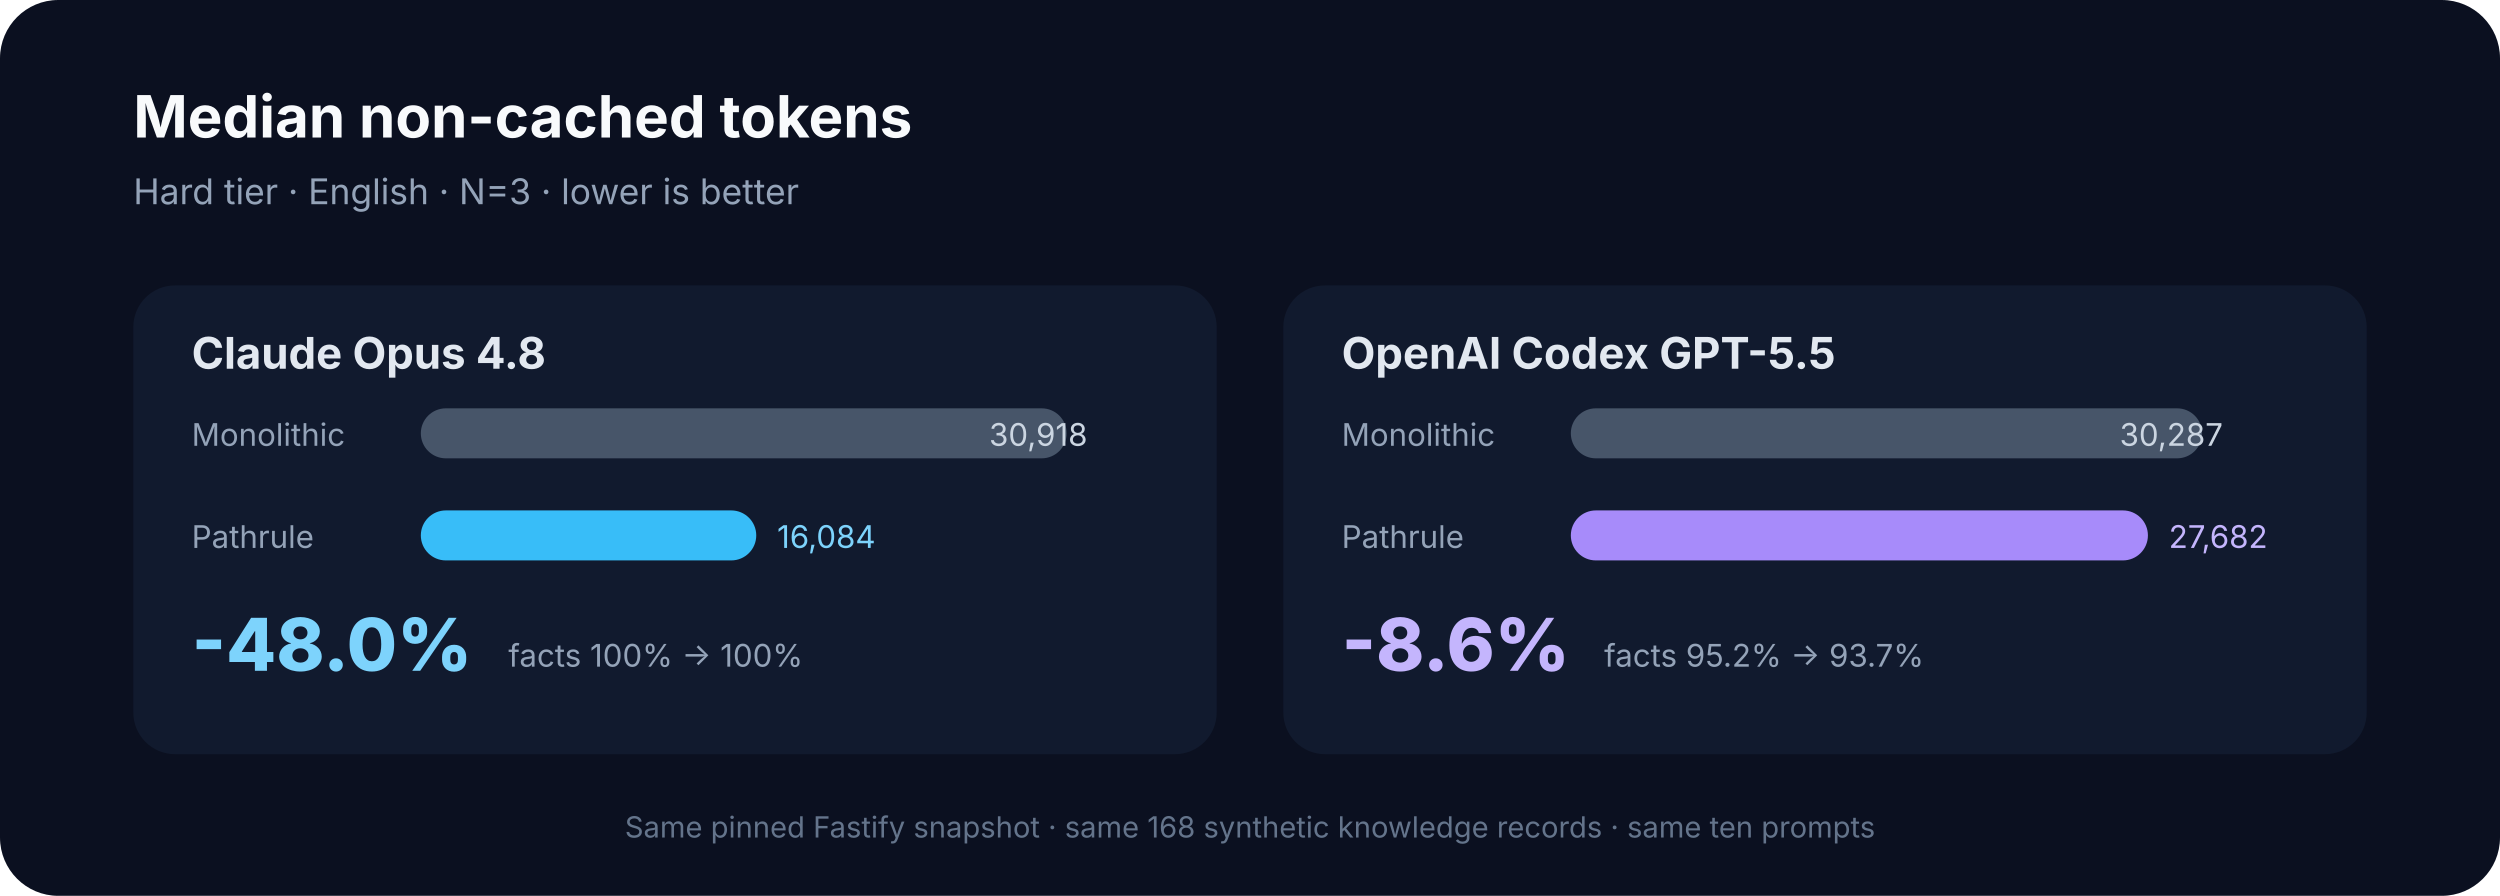
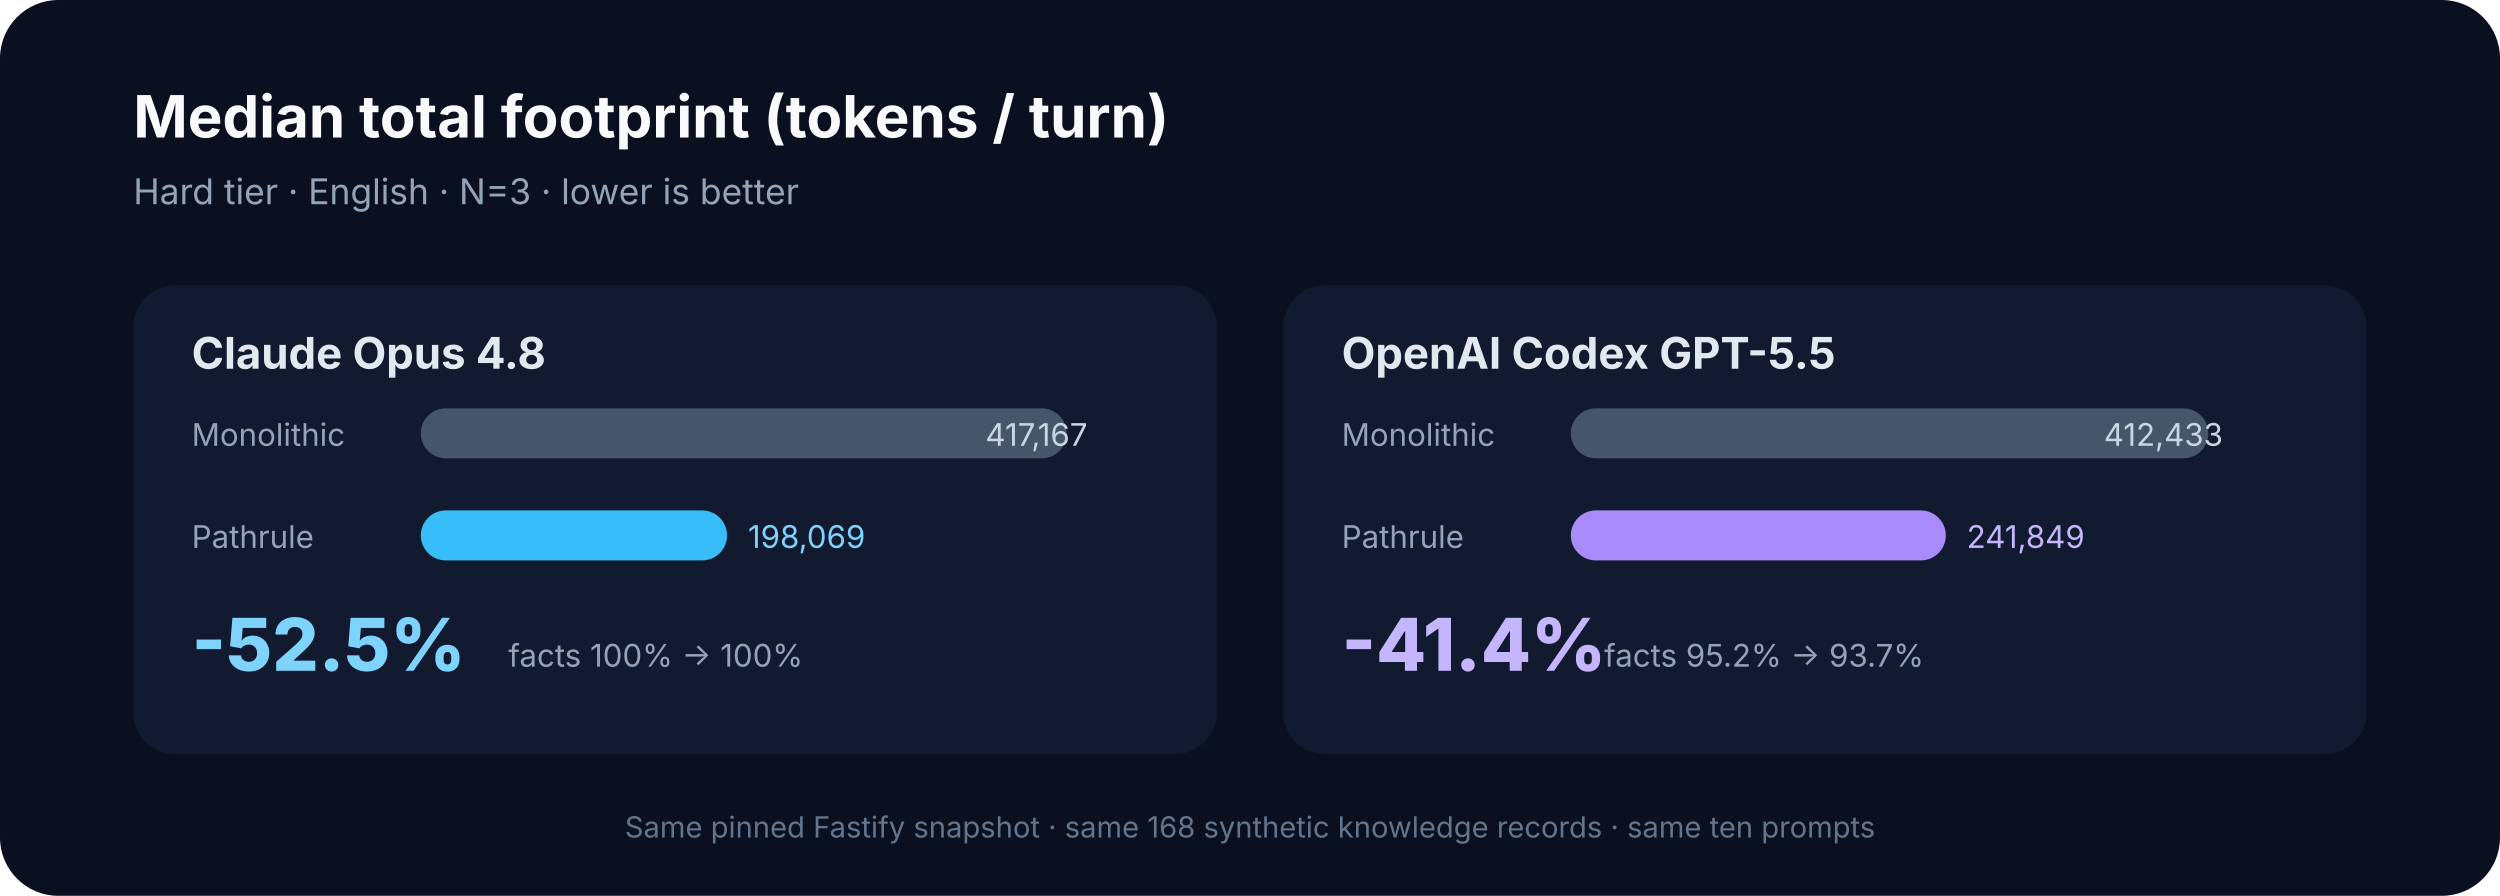
<svg xmlns="http://www.w3.org/2000/svg" width="1200" height="430" viewBox="0 0 1200 430" role="img" aria-labelledby="title desc">
  <rect width="1200" height="430" rx="28" fill="#0b1020" />
-   <text x="64" y="66" fill="#f8fafc" font-family="Inter,Arial,sans-serif" font-size="28" font-weight="700">Median non-cached tokens</text>
+   <text x="64" y="66" fill="#f8fafc" font-family="Inter,Arial,sans-serif" font-size="28" font-weight="700">Median total footprint (tokens / turn)</text>
  <text x="64" y="98" fill="#94a3b8" font-family="Inter,Arial,sans-serif" font-size="17">Hard tier · English · N=3 · lower is better</text>
  <rect x="64" y="137" width="520" height="225" rx="20" fill="#111a2e" />
  <text x="92" y="177" fill="#e2e8f0" font-family="Inter,Arial,sans-serif" font-size="21" font-weight="700">Claude Opus 4.8</text>
  <text x="92" y="214" fill="#94a3b8" font-family="Inter,Arial,sans-serif" font-size="15">Monolithic</text>
  <rect x="202" y="196" width="310" height="24" rx="12" fill="#475569" />
-   <text x="522" y="214" fill="#cbd5e1" font-family="Inter,Arial,sans-serif" font-size="15" text-anchor="end">30,918</text>
+   <text x="522" y="214" fill="#cbd5e1" font-family="Inter,Arial,sans-serif" font-size="15" text-anchor="end">417,167</text>
  <text x="92" y="263" fill="#94a3b8" font-family="Inter,Arial,sans-serif" font-size="15">Pathrule</text>
-   <rect x="202" y="245" width="161" height="24" rx="12" fill="#38bdf8" />
-   <text x="373" y="263" fill="#7dd3fc" font-family="Inter,Arial,sans-serif" font-size="15">16,084</text>
-   <text x="92" y="322" fill="#7dd3fc" font-family="Inter,Arial,sans-serif" font-size="35" font-weight="800">-48.0%</text>
+   <rect x="202" y="245" width="147" height="24" rx="12" fill="#38bdf8" />
+   <text x="359" y="263" fill="#7dd3fc" font-family="Inter,Arial,sans-serif" font-size="15">198,069</text>
+   <text x="92" y="322" fill="#7dd3fc" font-family="Inter,Arial,sans-serif" font-size="35" font-weight="800">-52.5%</text>
  <text x="244" y="320" fill="#94a3b8" font-family="Inter,Arial,sans-serif" font-size="15">facts 100% → 100%</text>
  <rect x="616" y="137" width="520" height="225" rx="20" fill="#111a2e" />
  <text x="644" y="177" fill="#e2e8f0" font-family="Inter,Arial,sans-serif" font-size="21" font-weight="700">OpenAI Codex GPT-5.5</text>
  <text x="644" y="214" fill="#94a3b8" font-family="Inter,Arial,sans-serif" font-size="15">Monolithic</text>
-   <rect x="754" y="196" width="303" height="24" rx="12" fill="#475569" />
-   <text x="1067" y="214" fill="#cbd5e1" font-family="Inter,Arial,sans-serif" font-size="15" text-anchor="end">30,287</text>
+   <rect x="754" y="196" width="306" height="24" rx="12" fill="#475569" />
+   <text x="1067" y="214" fill="#cbd5e1" font-family="Inter,Arial,sans-serif" font-size="15" text-anchor="end">412,433</text>
  <text x="644" y="263" fill="#94a3b8" font-family="Inter,Arial,sans-serif" font-size="15">Pathrule</text>
-   <rect x="754" y="245" width="277" height="24" rx="12" fill="#a78bfa" />
-   <text x="1041" y="263" fill="#c4b5fd" font-family="Inter,Arial,sans-serif" font-size="15">27,682</text>
-   <text x="644" y="322" fill="#c4b5fd" font-family="Inter,Arial,sans-serif" font-size="35" font-weight="800">-8.6%</text>
+   <rect x="754" y="245" width="180" height="24" rx="12" fill="#a78bfa" />
+   <text x="944" y="263" fill="#c4b5fd" font-family="Inter,Arial,sans-serif" font-size="15">241,849</text>
+   <text x="644" y="322" fill="#c4b5fd" font-family="Inter,Arial,sans-serif" font-size="35" font-weight="800">-41.4%</text>
  <text x="770" y="320" fill="#94a3b8" font-family="Inter,Arial,sans-serif" font-size="15">facts 95.2% → 93.7%</text>
  <text x="600" y="402" fill="#64748b" font-family="Inter,Arial,sans-serif" font-size="14" text-anchor="middle">Same pinned Fastify snapshot · same 168 synthetic knowledge records · same ten prompts</text>
</svg>
